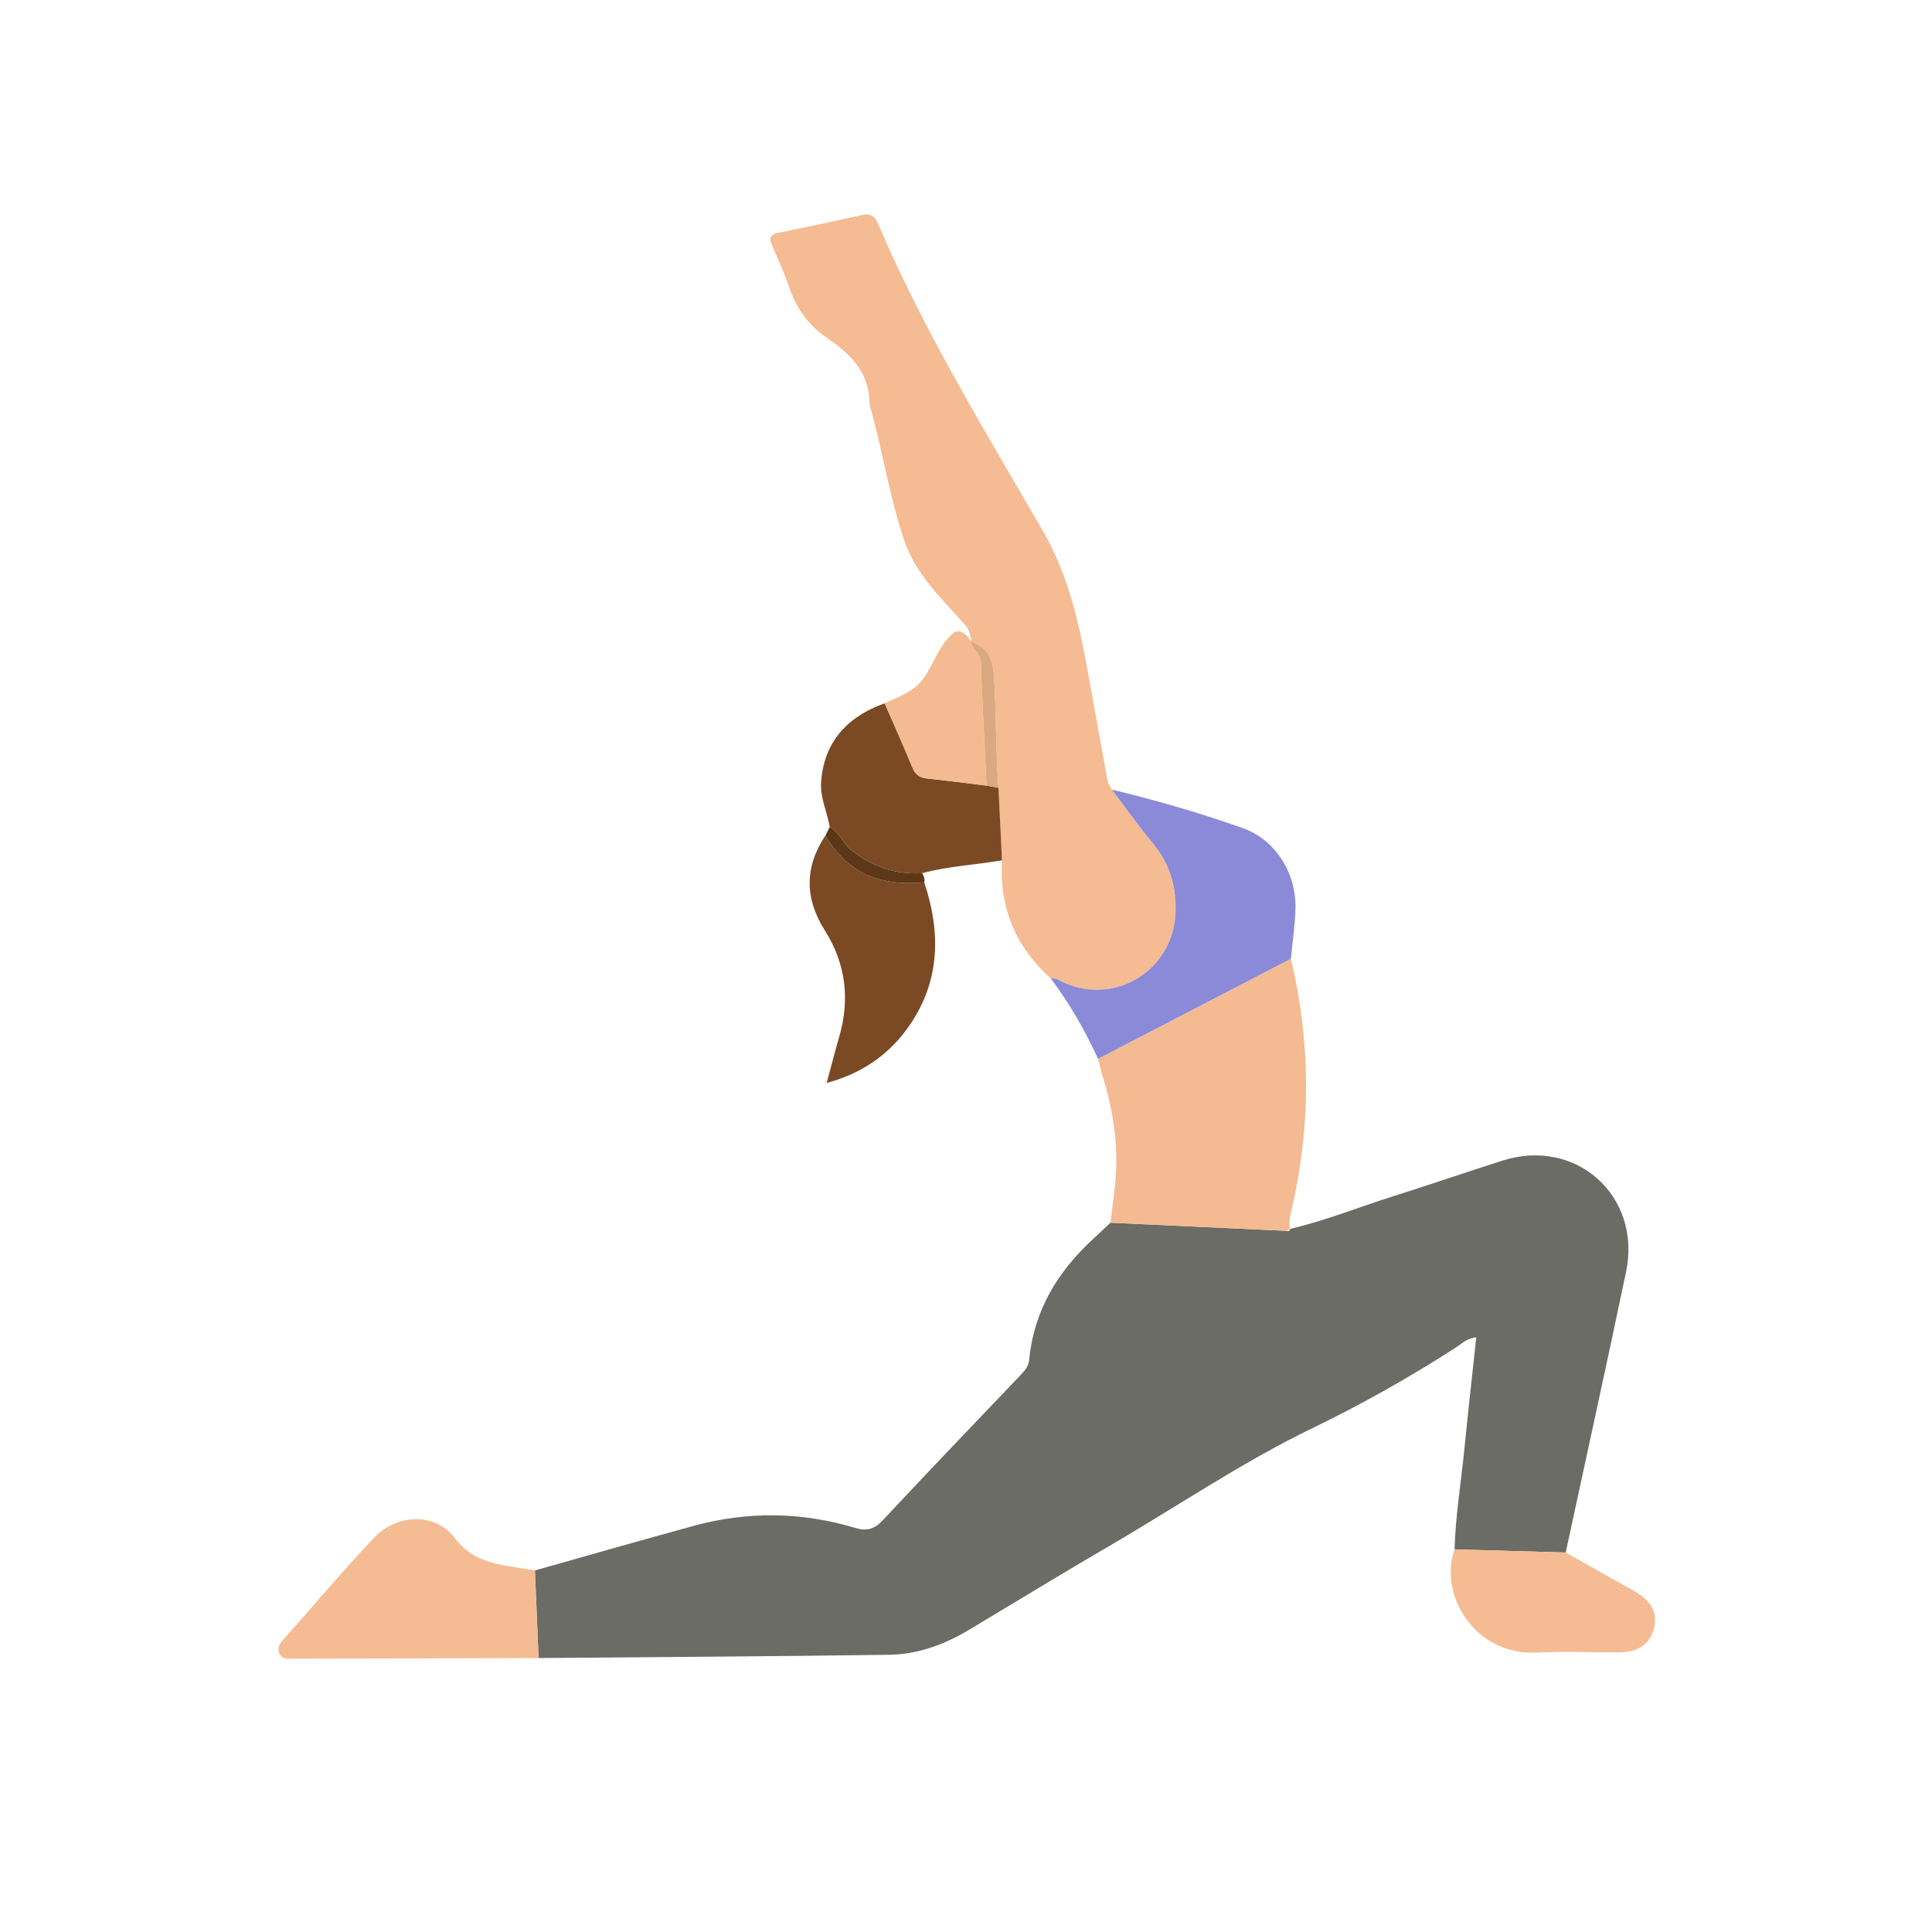
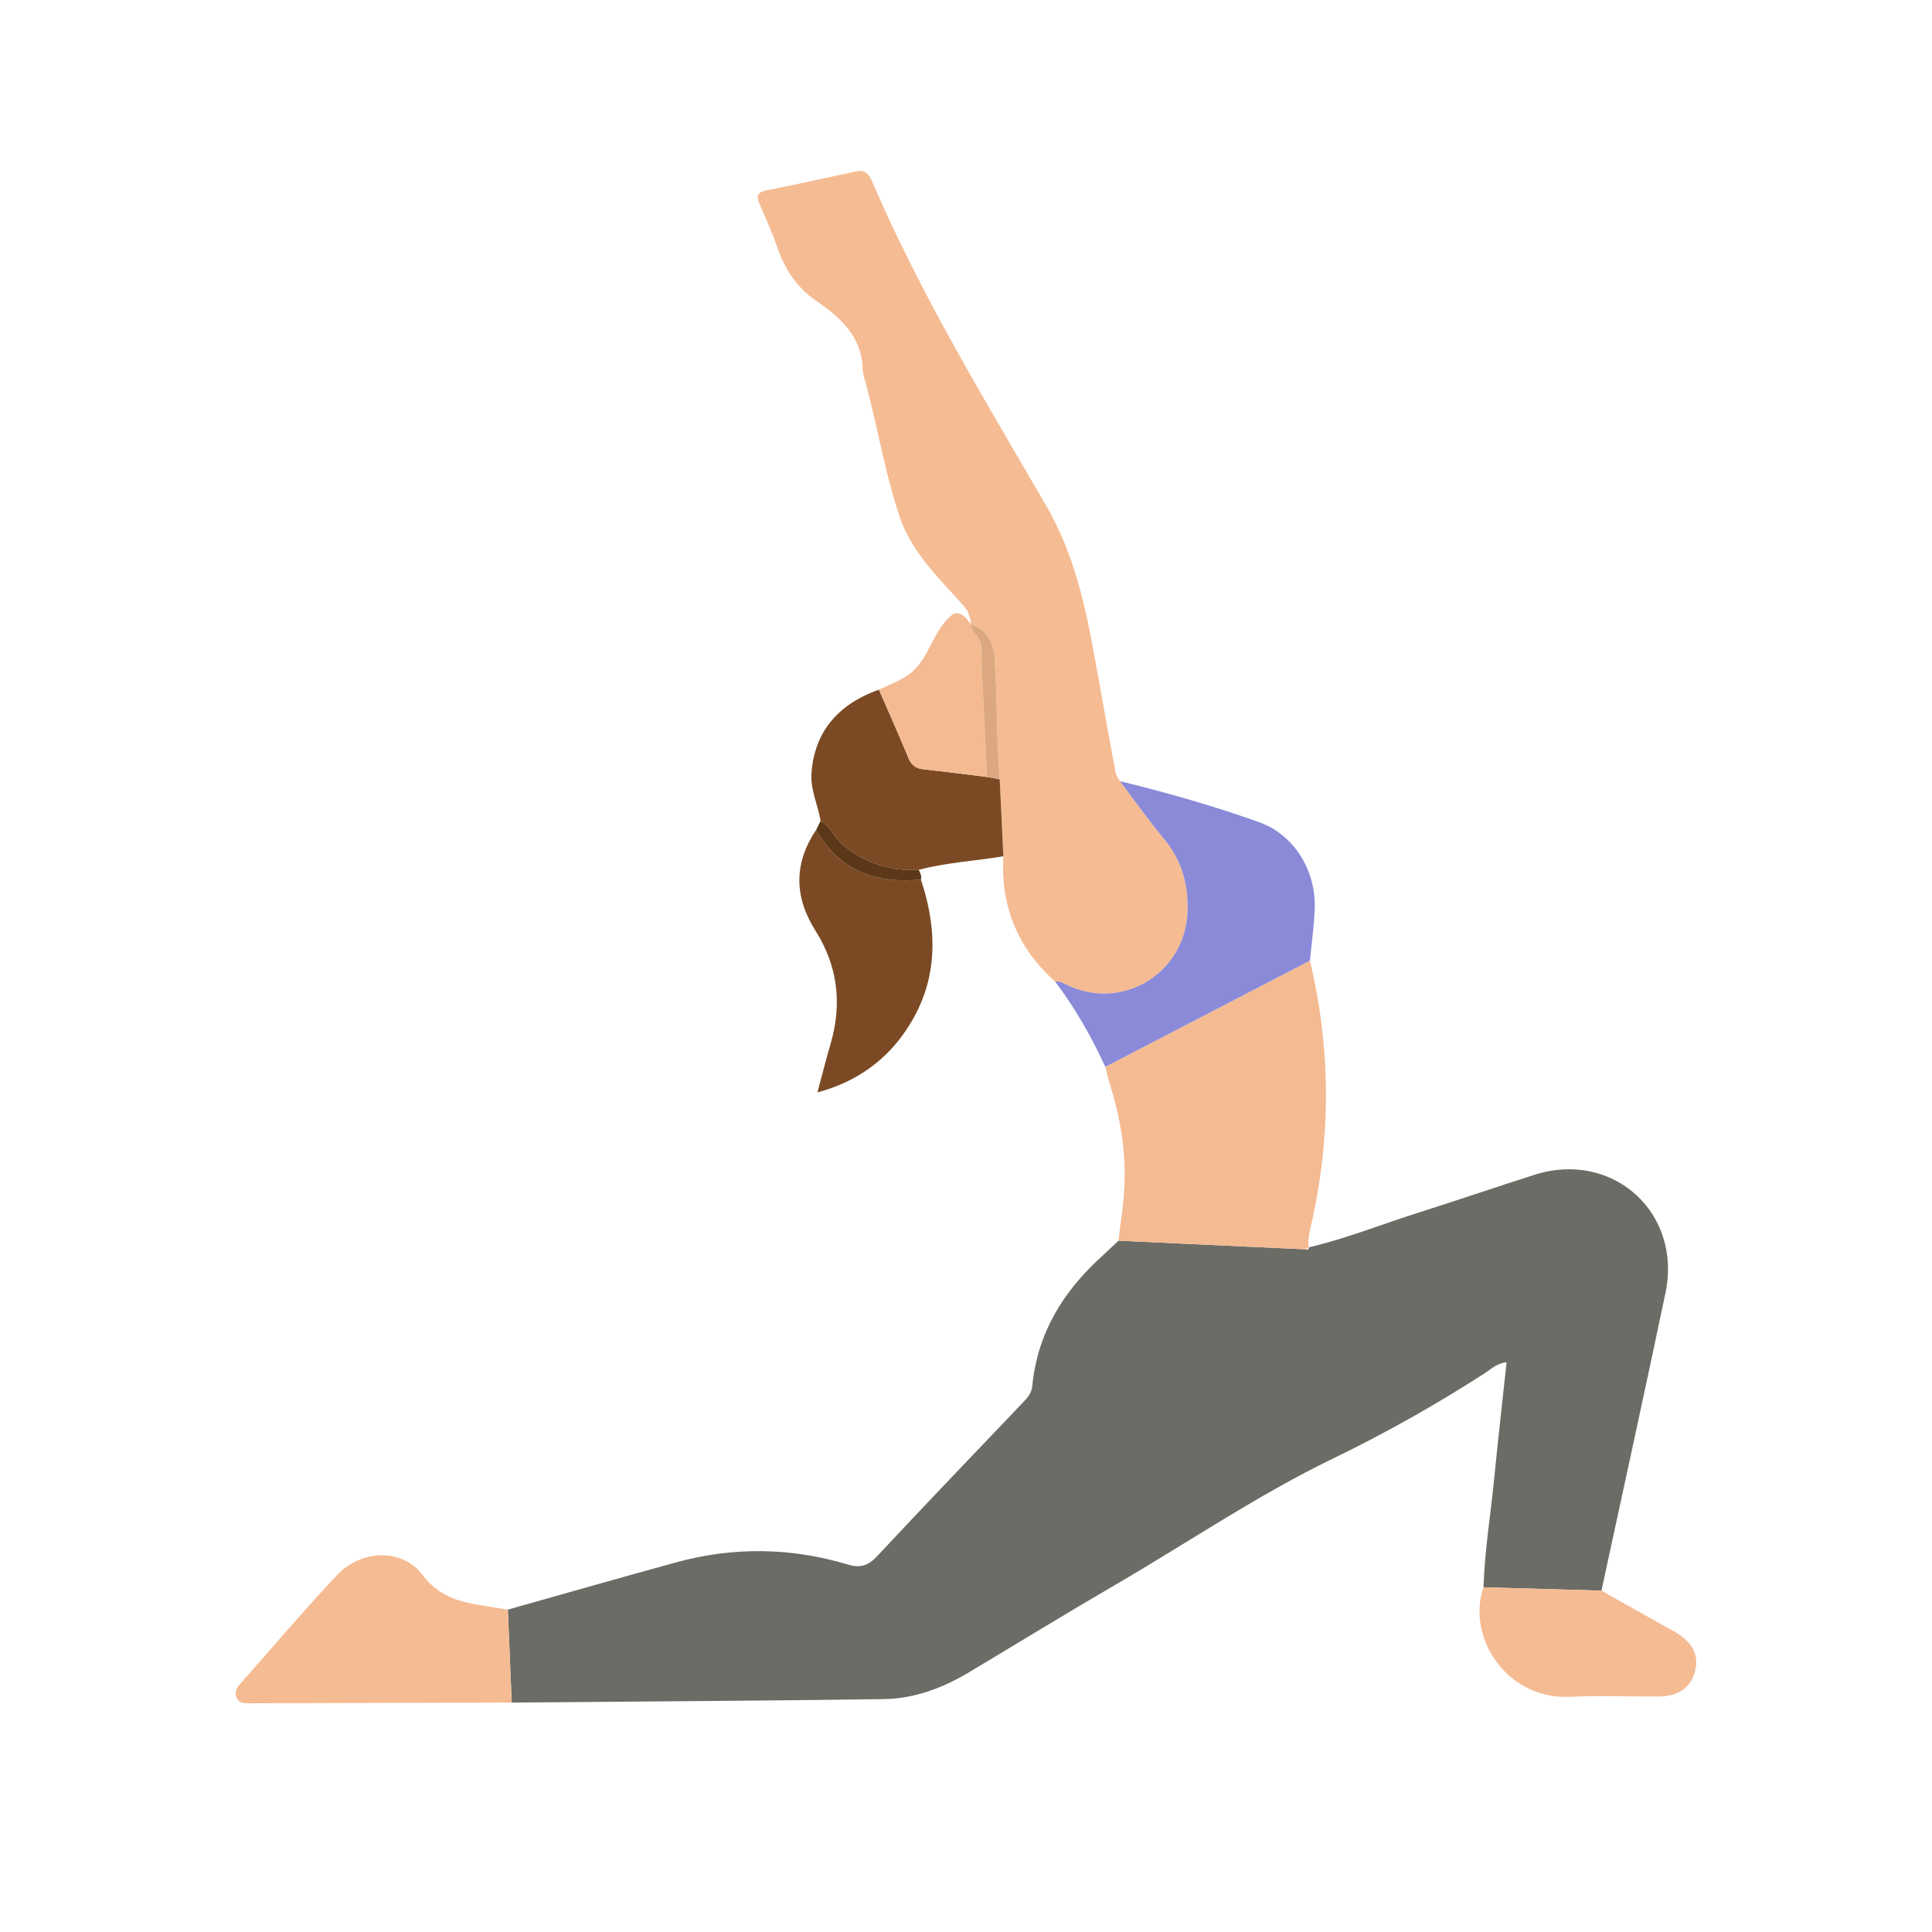
- <svg xmlns="http://www.w3.org/2000/svg" width="501" height="501" viewBox="0 0 501 501" fill="none">
-   <path d="M334.483 318.699C343.703 316.531 352.489 312.986 361.494 310.141C370.901 307.166 380.233 303.958 389.63 300.962C408.722 294.875 425.779 310.177 421.658 329.845C416.573 354.124 411.238 378.35 406.012 402.597C396.404 402.324 386.797 402.051 377.186 401.778C377.453 392.837 378.937 384.012 379.807 375.127C380.727 365.729 381.801 356.346 382.826 346.79C380.442 346.994 379.102 348.418 377.594 349.393C365.593 357.138 353.17 364.128 340.318 370.353C321.915 379.265 305.03 390.797 287.404 401.047C275.302 408.088 263.367 415.416 251.352 422.604C244.947 426.436 238.02 429.009 230.575 429.114C200.274 429.537 169.967 429.699 139.662 429.956C139.345 422.385 139.03 414.816 138.712 407.245C152.443 403.38 166.149 399.431 179.91 395.673C193.895 391.856 207.911 392.048 221.792 396.216C224.868 397.14 226.793 396.516 228.988 394.162C240.743 381.559 252.683 369.129 264.576 356.658C265.7 355.48 266.729 354.322 266.894 352.586C268.12 339.818 274.3 329.674 283.584 321.179C285.059 319.826 286.502 318.438 287.959 317.067C303.207 317.772 318.452 318.474 333.7 319.179C334.144 319.268 334.486 319.2 334.513 318.651L334.483 318.693V318.699Z" fill="#6A6C65" />
-   <path d="M272.479 253.73C263.337 245.553 259.115 235.349 259.831 223.102C259.531 216.829 259.232 210.559 258.932 204.286C258.125 194.391 258.419 184.453 257.681 174.54C257.351 170.087 255.51 167.856 251.879 166.3C251.867 166.087 251.861 165.871 251.858 165.655C251.219 163.349 251.033 162.929 250.23 162.021C244.232 155.232 237.447 148.98 234.466 140.095C230.904 129.474 229.104 118.385 226.232 107.578C225.923 106.42 225.476 105.251 225.449 104.078C225.269 96.036 219.956 91.394 214.093 87.352C209.227 83.994 206.348 79.517 204.495 74.059C203.298 70.53 201.709 67.132 200.24 63.699C199.451 61.858 199.571 60.805 201.91 60.346C209.221 58.913 216.495 57.291 223.782 55.72C225.872 55.27 226.903 56.208 227.71 58.089C239.564 85.772 255.228 111.446 270.281 137.396C277.271 149.447 279.964 162.33 282.342 175.562C283.967 184.597 285.58 193.632 287.254 202.658C287.392 203.399 287.952 204.058 288.315 204.757C291.851 209.423 295.221 214.23 298.969 218.719C303.404 224.035 305.122 229.984 304.823 236.839C304.187 251.382 289.617 260.693 276.204 254.957C274.998 254.441 273.919 253.532 272.476 253.733L272.479 253.73Z" fill="#F5BB92" />
-   <path d="M333.7 319.184C318.452 318.479 303.207 317.778 287.959 317.073C288.465 312.581 289.239 308.101 289.425 303.597C289.767 295.279 288.462 287.138 285.965 279.188C285.488 277.674 285.146 276.115 284.744 274.577C301.416 265.926 318.086 257.275 334.758 248.624C339.913 270.256 339.976 291.909 334.968 313.568C334.572 315.277 334.221 316.947 334.485 318.698L334.515 318.656C334.245 318.833 333.972 319.007 333.703 319.184H333.7Z" fill="#F4BA92" />
-   <path d="M334.755 248.621C318.082 257.272 301.413 265.923 284.741 274.574C281.364 267.206 277.361 260.207 272.479 253.727C273.922 253.526 275.001 254.435 276.207 254.951C289.617 260.687 304.187 251.376 304.826 236.833C305.125 229.978 303.407 224.029 298.972 218.713C295.227 214.221 291.857 209.417 288.318 204.751C299.818 207.54 311.204 210.805 322.332 214.772C330.977 217.855 336.254 226.68 335.927 235.901C335.777 240.15 335.16 244.381 334.755 248.621Z" fill="#8A8AD9" />
-   <path d="M138.708 407.248C139.026 414.819 139.344 422.388 139.659 429.959C118.33 430.019 96.998 430.079 75.669 430.133C74.475 430.133 73.168 430.259 72.505 428.949C71.8 427.56 72.373 426.415 73.333 425.332C81.201 416.474 88.844 407.403 96.977 398.794C102.863 392.563 112.833 392.129 117.853 398.767C122.888 405.427 129.542 405.697 136.352 406.858C137.137 406.993 137.923 407.116 138.708 407.245V407.248Z" fill="#F5BB92" />
-   <path d="M258.932 204.286C259.231 210.559 259.531 216.829 259.831 223.102C252.94 224.269 245.918 224.608 239.135 226.425C232.25 226.821 226.184 224.797 220.78 220.491C218.579 218.733 217.692 215.834 215.161 214.436C214.492 210.529 212.636 206.877 212.93 202.751C213.628 192.936 219.203 185.973 229.416 182.39C231.839 187.968 234.334 193.518 236.646 199.14C237.41 201 238.592 201.686 240.487 201.884C245.612 202.421 250.721 203.099 255.837 203.722C256.868 203.911 257.9 204.097 258.932 204.286Z" fill="#7B4A24" />
-   <path d="M239.674 228.812C244.178 242.348 243.767 255.287 234.945 267.167C229.952 273.893 222.939 278.568 214.378 280.814C215.493 276.685 216.486 272.757 217.616 268.867C220.453 259.11 219.331 249.886 213.889 241.28C208.647 232.989 208.602 224.803 214.075 216.625C214.8 218.212 215.859 219.534 216.986 220.872C223.008 228.017 230.912 229.598 239.674 228.809V228.812Z" fill="#7B4A24" />
-   <path d="M377.186 401.778C386.793 402.051 396.404 402.321 406.012 402.597C411.922 405.925 417.814 409.281 423.745 412.57C428.171 415.026 429.941 418.256 428.906 422.25C427.848 426.34 424.822 428.466 419.865 428.487C412.803 428.517 405.727 428.178 398.686 428.55C382.41 429.408 373.012 413.479 377.186 401.781V401.778Z" fill="#F5BB93" />
-   <path d="M239.675 228.812C230.913 229.601 223.012 228.02 216.988 220.875C215.86 219.537 214.802 218.215 214.076 216.629C214.439 215.897 214.799 215.165 215.162 214.434C217.693 215.831 218.58 218.731 220.781 220.488C226.182 224.797 232.248 226.821 239.136 226.422C239.522 227.172 239.906 227.921 239.675 228.812Z" fill="#5C3819" />
-   <path d="M254.351 171.563C254.273 169.278 251.821 168.447 251.881 166.297C251.629 166.015 251.38 165.733 251.128 165.451C251.134 165.451 251.14 165.451 251.149 165.451C250.534 164.507 248.603 162.753 246.975 164.36C242.639 168.132 241.853 174.12 237.676 177.905C235.526 179.851 232.177 181.062 229.418 182.385C231.841 187.962 234.336 193.513 236.648 199.135C237.412 200.994 238.594 201.681 240.489 201.879C245.613 202.415 250.723 203.093 255.839 203.717C255.32 192.997 254.714 182.283 254.351 171.557V171.563Z" fill="#F4BA91" />
-   <path d="M333.699 319.184C333.969 319.007 334.242 318.833 334.512 318.656C334.485 319.205 334.143 319.274 333.699 319.184Z" fill="#FEFEFE" />
-   <path d="M255.837 203.722C255.319 193.002 254.713 182.288 254.35 171.562C254.272 169.277 251.816 168.446 251.879 166.296C255.507 167.853 257.349 170.084 257.681 174.537C258.419 184.45 258.125 194.387 258.932 204.283C257.9 204.097 256.869 203.908 255.837 203.719V203.722Z" fill="#DCA882" />
+ <svg xmlns="http://www.w3.org/2000/svg" width="500" height="500" viewBox="0 0 500 500" fill="none">
+   <path d="M338.718 322.818C348.481 320.523 357.784 316.77 367.318 313.757C377.278 310.607 387.159 307.21 397.109 304.038C417.325 297.593 435.384 313.795 431.022 334.62C425.637 360.328 419.988 385.979 414.454 411.652C404.282 411.363 394.109 411.074 383.933 410.785C384.216 401.317 385.787 391.973 386.708 382.566C387.683 372.615 388.819 362.68 389.905 352.562C387.381 352.778 385.962 354.286 384.365 355.318C371.658 363.519 358.504 370.92 344.896 377.511C325.411 386.947 307.533 399.158 288.87 410.01C276.056 417.465 263.419 425.225 250.697 432.835C243.915 436.893 236.581 439.617 228.697 439.728C196.614 440.176 164.524 440.347 132.438 440.621C132.101 432.604 131.768 424.59 131.431 416.573C145.97 412.48 160.482 408.299 175.053 404.321C189.861 400.279 204.701 400.482 219.398 404.895C222.655 405.873 224.694 405.213 227.018 402.72C239.464 389.376 252.107 376.215 264.699 363.011C265.889 361.763 266.979 360.537 267.153 358.699C268.452 345.18 274.995 334.439 284.825 325.444C286.387 324.012 287.915 322.542 289.458 321.091C305.602 321.837 321.744 322.58 337.889 323.326C338.359 323.422 338.721 323.348 338.75 322.767L338.718 322.812V322.818Z" fill="#6A6C65" />
+   <path d="M273.068 254.029C263.388 245.371 258.917 234.566 259.676 221.6C259.358 214.957 259.041 208.319 258.723 201.676C257.869 191.199 258.18 180.677 257.399 170.18C257.05 165.465 255.101 163.103 251.256 161.455C251.243 161.23 251.237 161.001 251.234 160.773C250.557 158.331 250.36 157.887 249.51 156.925C243.16 149.737 235.975 143.117 232.819 133.709C229.047 122.463 227.142 110.722 224.1 99.279C223.773 98.054 223.3 96.816 223.271 95.574C223.081 87.059 217.455 82.144 211.248 77.864C206.095 74.308 203.047 69.568 201.084 63.789C199.818 60.052 198.135 56.455 196.579 52.819C195.744 50.87 195.871 49.756 198.347 49.27C206.088 47.752 213.791 46.034 221.506 44.371C223.719 43.895 224.811 44.888 225.665 46.879C238.216 76.191 254.802 103.375 270.741 130.852C278.142 143.612 280.993 157.252 283.511 171.263C285.232 180.829 286.94 190.396 288.711 199.952C288.857 200.737 289.451 201.435 289.835 202.175C293.579 207.115 297.147 212.205 301.116 216.958C305.812 222.587 307.631 228.886 307.314 236.144C306.641 251.543 291.213 261.401 277.011 255.328C275.735 254.782 274.592 253.82 273.065 254.032L273.068 254.029Z" fill="#F5BB92" />
+   <path d="M337.889 323.333C321.744 322.587 305.603 321.844 289.458 321.098C289.994 316.342 290.814 311.598 291.01 306.829C291.372 298.022 289.991 289.402 287.346 280.985C286.842 279.382 286.48 277.731 286.054 276.102C303.707 266.942 321.357 257.782 339.01 248.622C344.468 271.527 344.535 294.453 339.232 317.386C338.813 319.196 338.442 320.965 338.721 322.819L338.753 322.774C338.467 322.962 338.178 323.146 337.893 323.333H337.889Z" fill="#F4BA92" />
+   <path d="M339.006 248.619C321.353 257.779 303.704 266.939 286.05 276.098C282.475 268.298 278.237 260.887 273.068 254.026C274.595 253.813 275.738 254.775 277.014 255.321C291.213 261.395 306.64 251.537 307.317 236.138C307.634 228.88 305.815 222.581 301.119 216.951C297.153 212.195 293.585 207.109 289.838 202.168C302.014 205.121 314.07 208.579 325.852 212.779C335.006 216.043 340.594 225.387 340.248 235.15C340.089 239.649 339.435 244.129 339.006 248.619Z" fill="#8A8AD9" />
+   <path d="M131.428 416.576C131.764 424.593 132.101 432.607 132.434 440.624C109.851 440.687 87.263 440.751 64.68 440.808C63.416 440.808 62.032 440.941 61.33 439.554C60.584 438.084 61.19 436.871 62.206 435.725C70.538 426.346 78.631 416.742 87.241 407.626C93.474 401.028 104.031 400.568 109.346 407.598C114.677 414.649 121.722 414.935 128.932 416.164C129.764 416.307 130.596 416.437 131.428 416.573V416.576Z" fill="#F5BB92" />
+   <path d="M258.723 201.677C259.041 208.319 259.358 214.958 259.676 221.6C252.38 222.835 244.944 223.194 237.762 225.118C230.472 225.537 224.049 223.394 218.328 218.834C215.997 216.974 215.057 213.904 212.378 212.424C211.67 208.287 209.704 204.42 210.016 200.051C210.755 189.659 216.658 182.287 227.472 178.493C230.037 184.398 232.679 190.275 235.127 196.228C235.936 198.197 237.187 198.924 239.194 199.133C244.62 199.702 250.03 200.419 255.447 201.08C256.539 201.28 257.631 201.477 258.723 201.677Z" fill="#7B4A24" />
+   <path d="M238.334 227.644C243.103 241.976 242.668 255.677 233.327 268.256C228.041 275.377 220.615 280.327 211.55 282.705C212.731 278.333 213.782 274.174 214.979 270.056C217.982 259.725 216.795 249.958 211.032 240.846C205.482 232.067 205.435 223.399 211.229 214.741C211.998 216.421 213.118 217.821 214.312 219.237C220.688 226.803 229.057 228.476 238.334 227.641V227.644Z" fill="#7B4A24" />
+   <path d="M383.933 410.786C394.105 411.075 404.281 411.36 414.454 411.652C420.712 415.177 426.951 418.73 433.231 422.212C437.917 424.813 439.79 428.232 438.695 432.461C437.574 436.792 434.371 439.043 429.122 439.065C421.645 439.097 414.152 438.738 406.697 439.132C389.463 440.04 379.513 423.175 383.933 410.789V410.786Z" fill="#F5BB93" />
+   <path d="M238.334 227.645C229.056 228.48 220.69 226.807 214.311 219.241C213.118 217.825 211.997 216.425 211.229 214.745C211.613 213.97 211.994 213.196 212.378 212.421C215.058 213.9 215.997 216.971 218.328 218.831C224.046 223.394 230.469 225.537 237.762 225.115C238.172 225.908 238.578 226.702 238.334 227.645Z" fill="#5C3819" />
+   <path d="M253.872 167.028C253.789 164.608 251.192 163.729 251.256 161.452C250.989 161.154 250.725 160.855 250.459 160.557C250.465 160.557 250.471 160.557 250.481 160.557C249.83 159.557 247.785 157.699 246.061 159.401C241.47 163.395 240.638 169.736 236.216 173.743C233.939 175.803 230.393 177.086 227.472 178.486C230.037 184.392 232.679 190.269 235.127 196.222C235.936 198.19 237.187 198.917 239.194 199.127C244.62 199.695 250.03 200.413 255.447 201.073C254.897 189.723 254.256 178.378 253.872 167.021V167.028Z" fill="#F4BA91" />
+   <path d="M337.889 323.333C338.174 323.145 338.463 322.961 338.749 322.774C338.721 323.355 338.359 323.428 337.889 323.333Z" fill="#FEFEFE" />
+   <path d="M255.447 201.079C254.898 189.729 254.257 178.384 253.872 167.027C253.79 164.608 251.189 163.729 251.256 161.452C255.098 163.1 257.047 165.462 257.4 170.177C258.181 180.674 257.87 191.196 258.724 201.673C257.632 201.476 256.539 201.276 255.447 201.076V201.079Z" fill="#DCA882" />
</svg>
